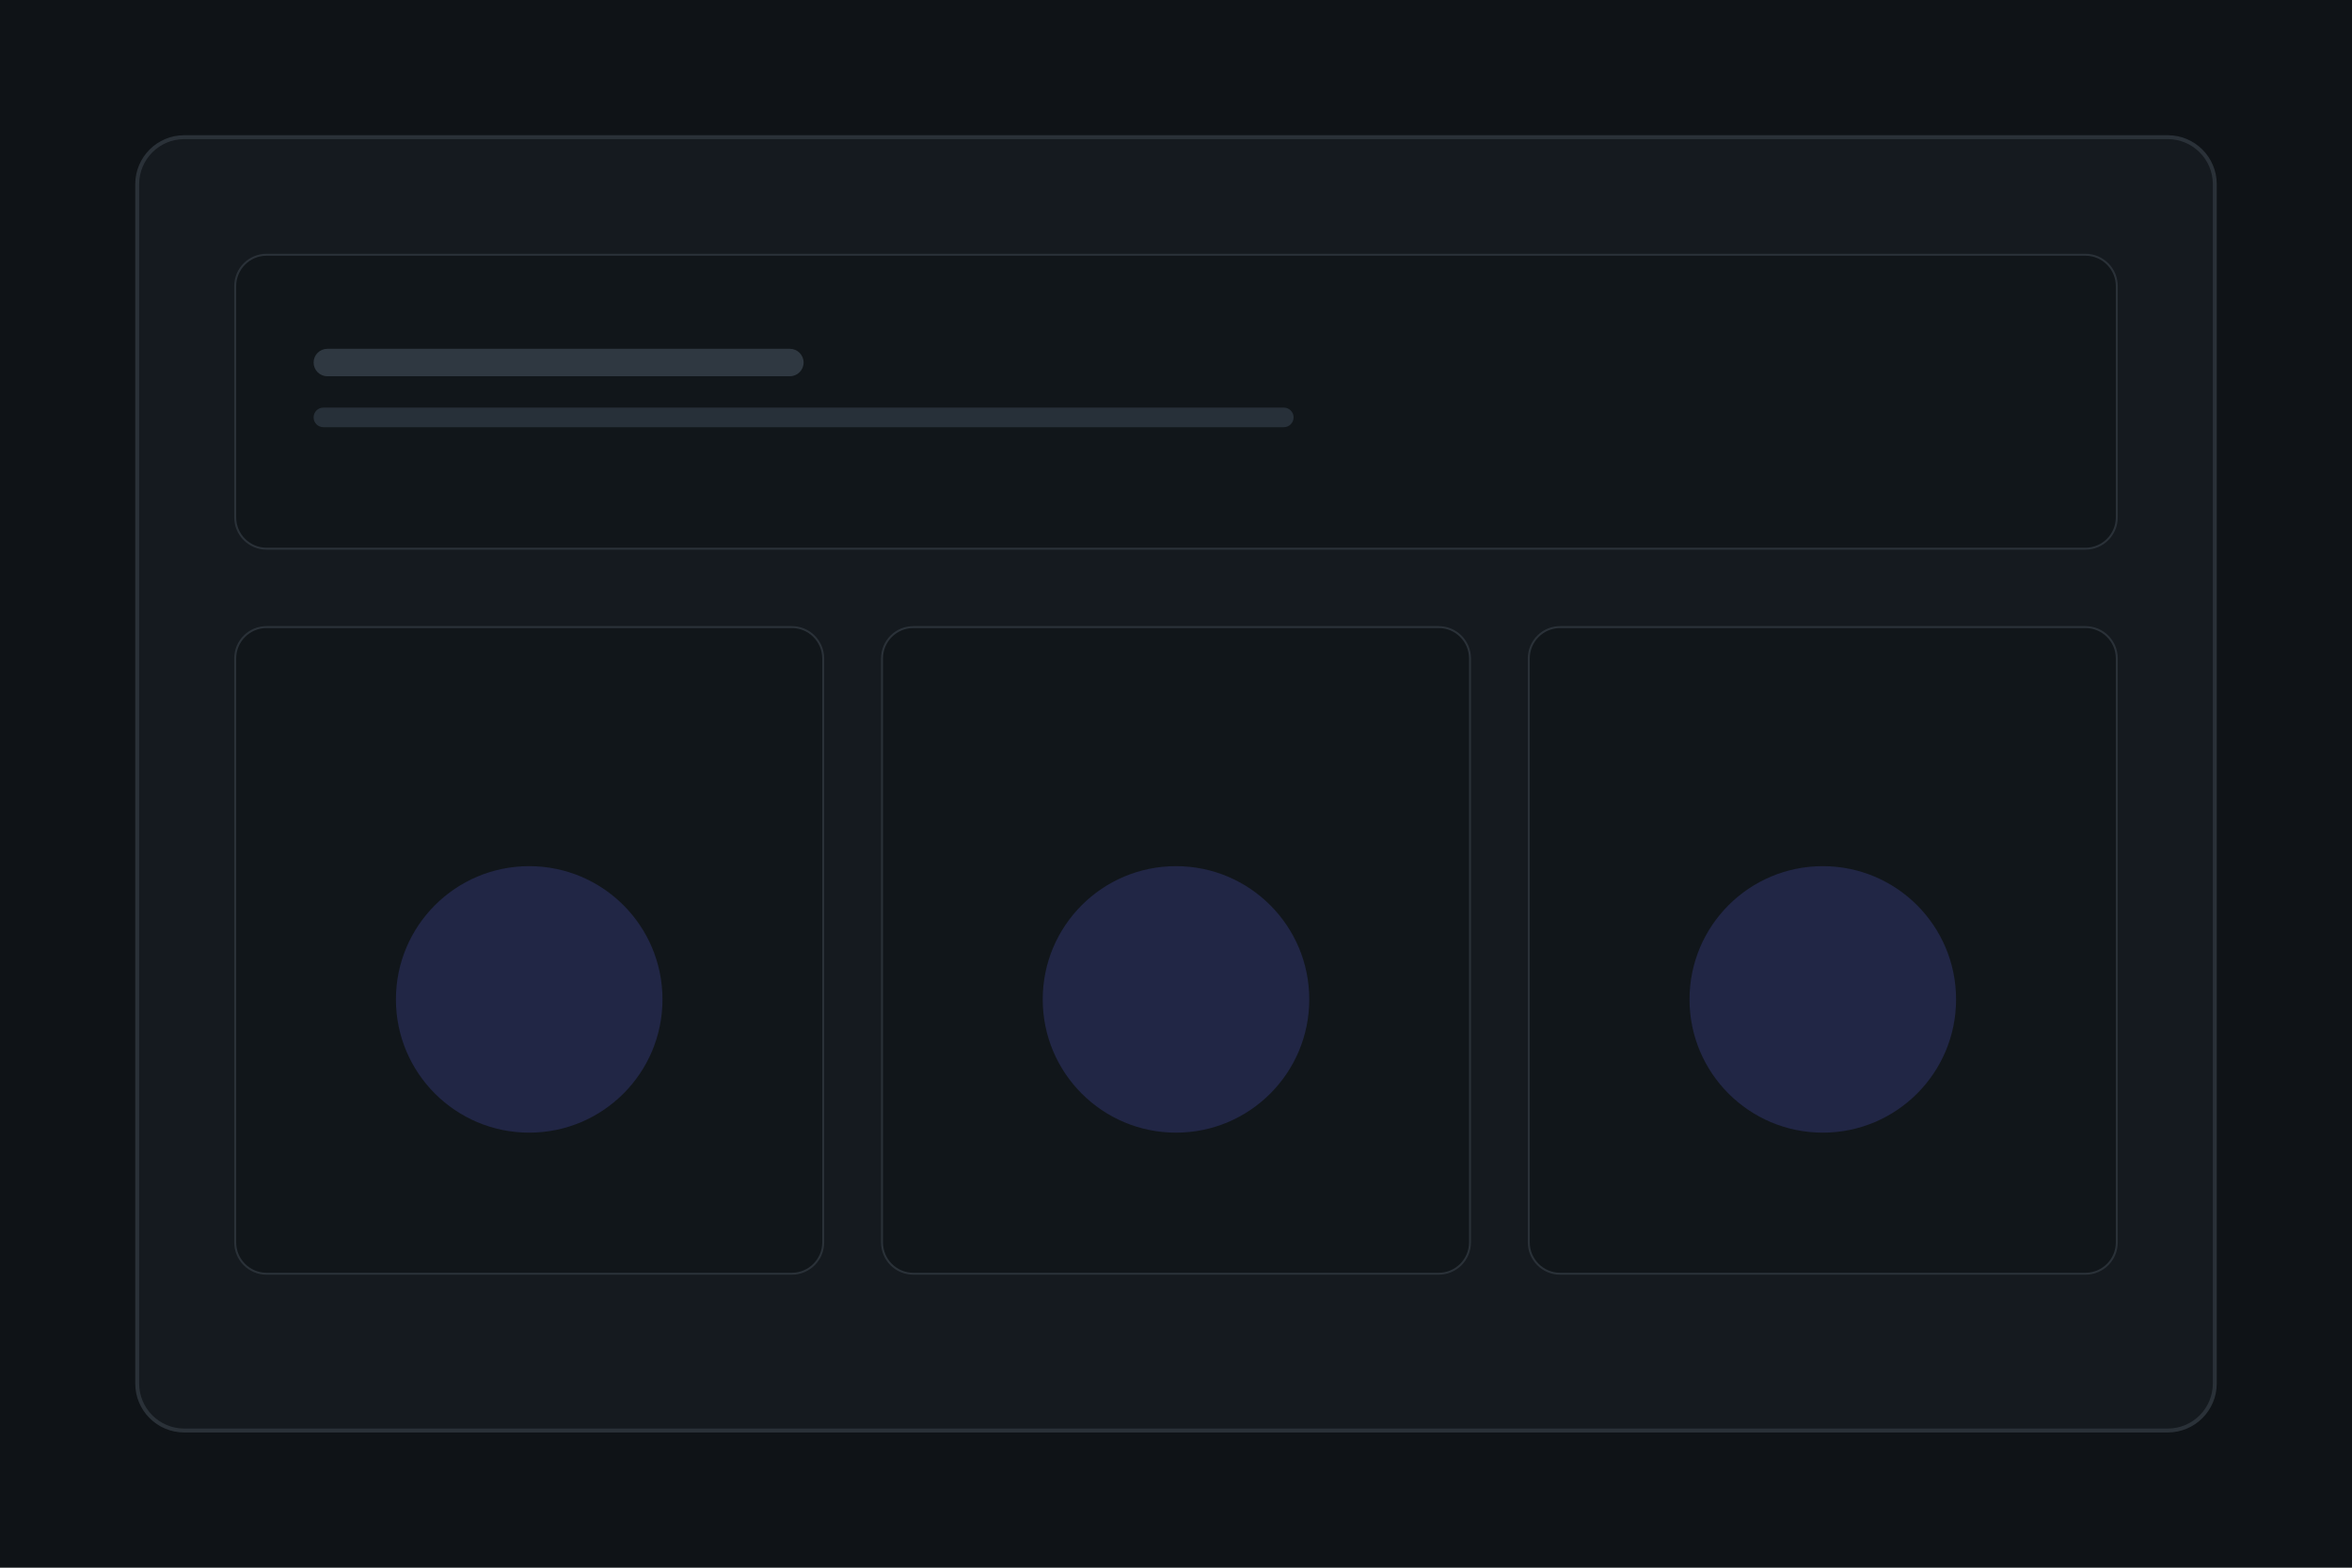
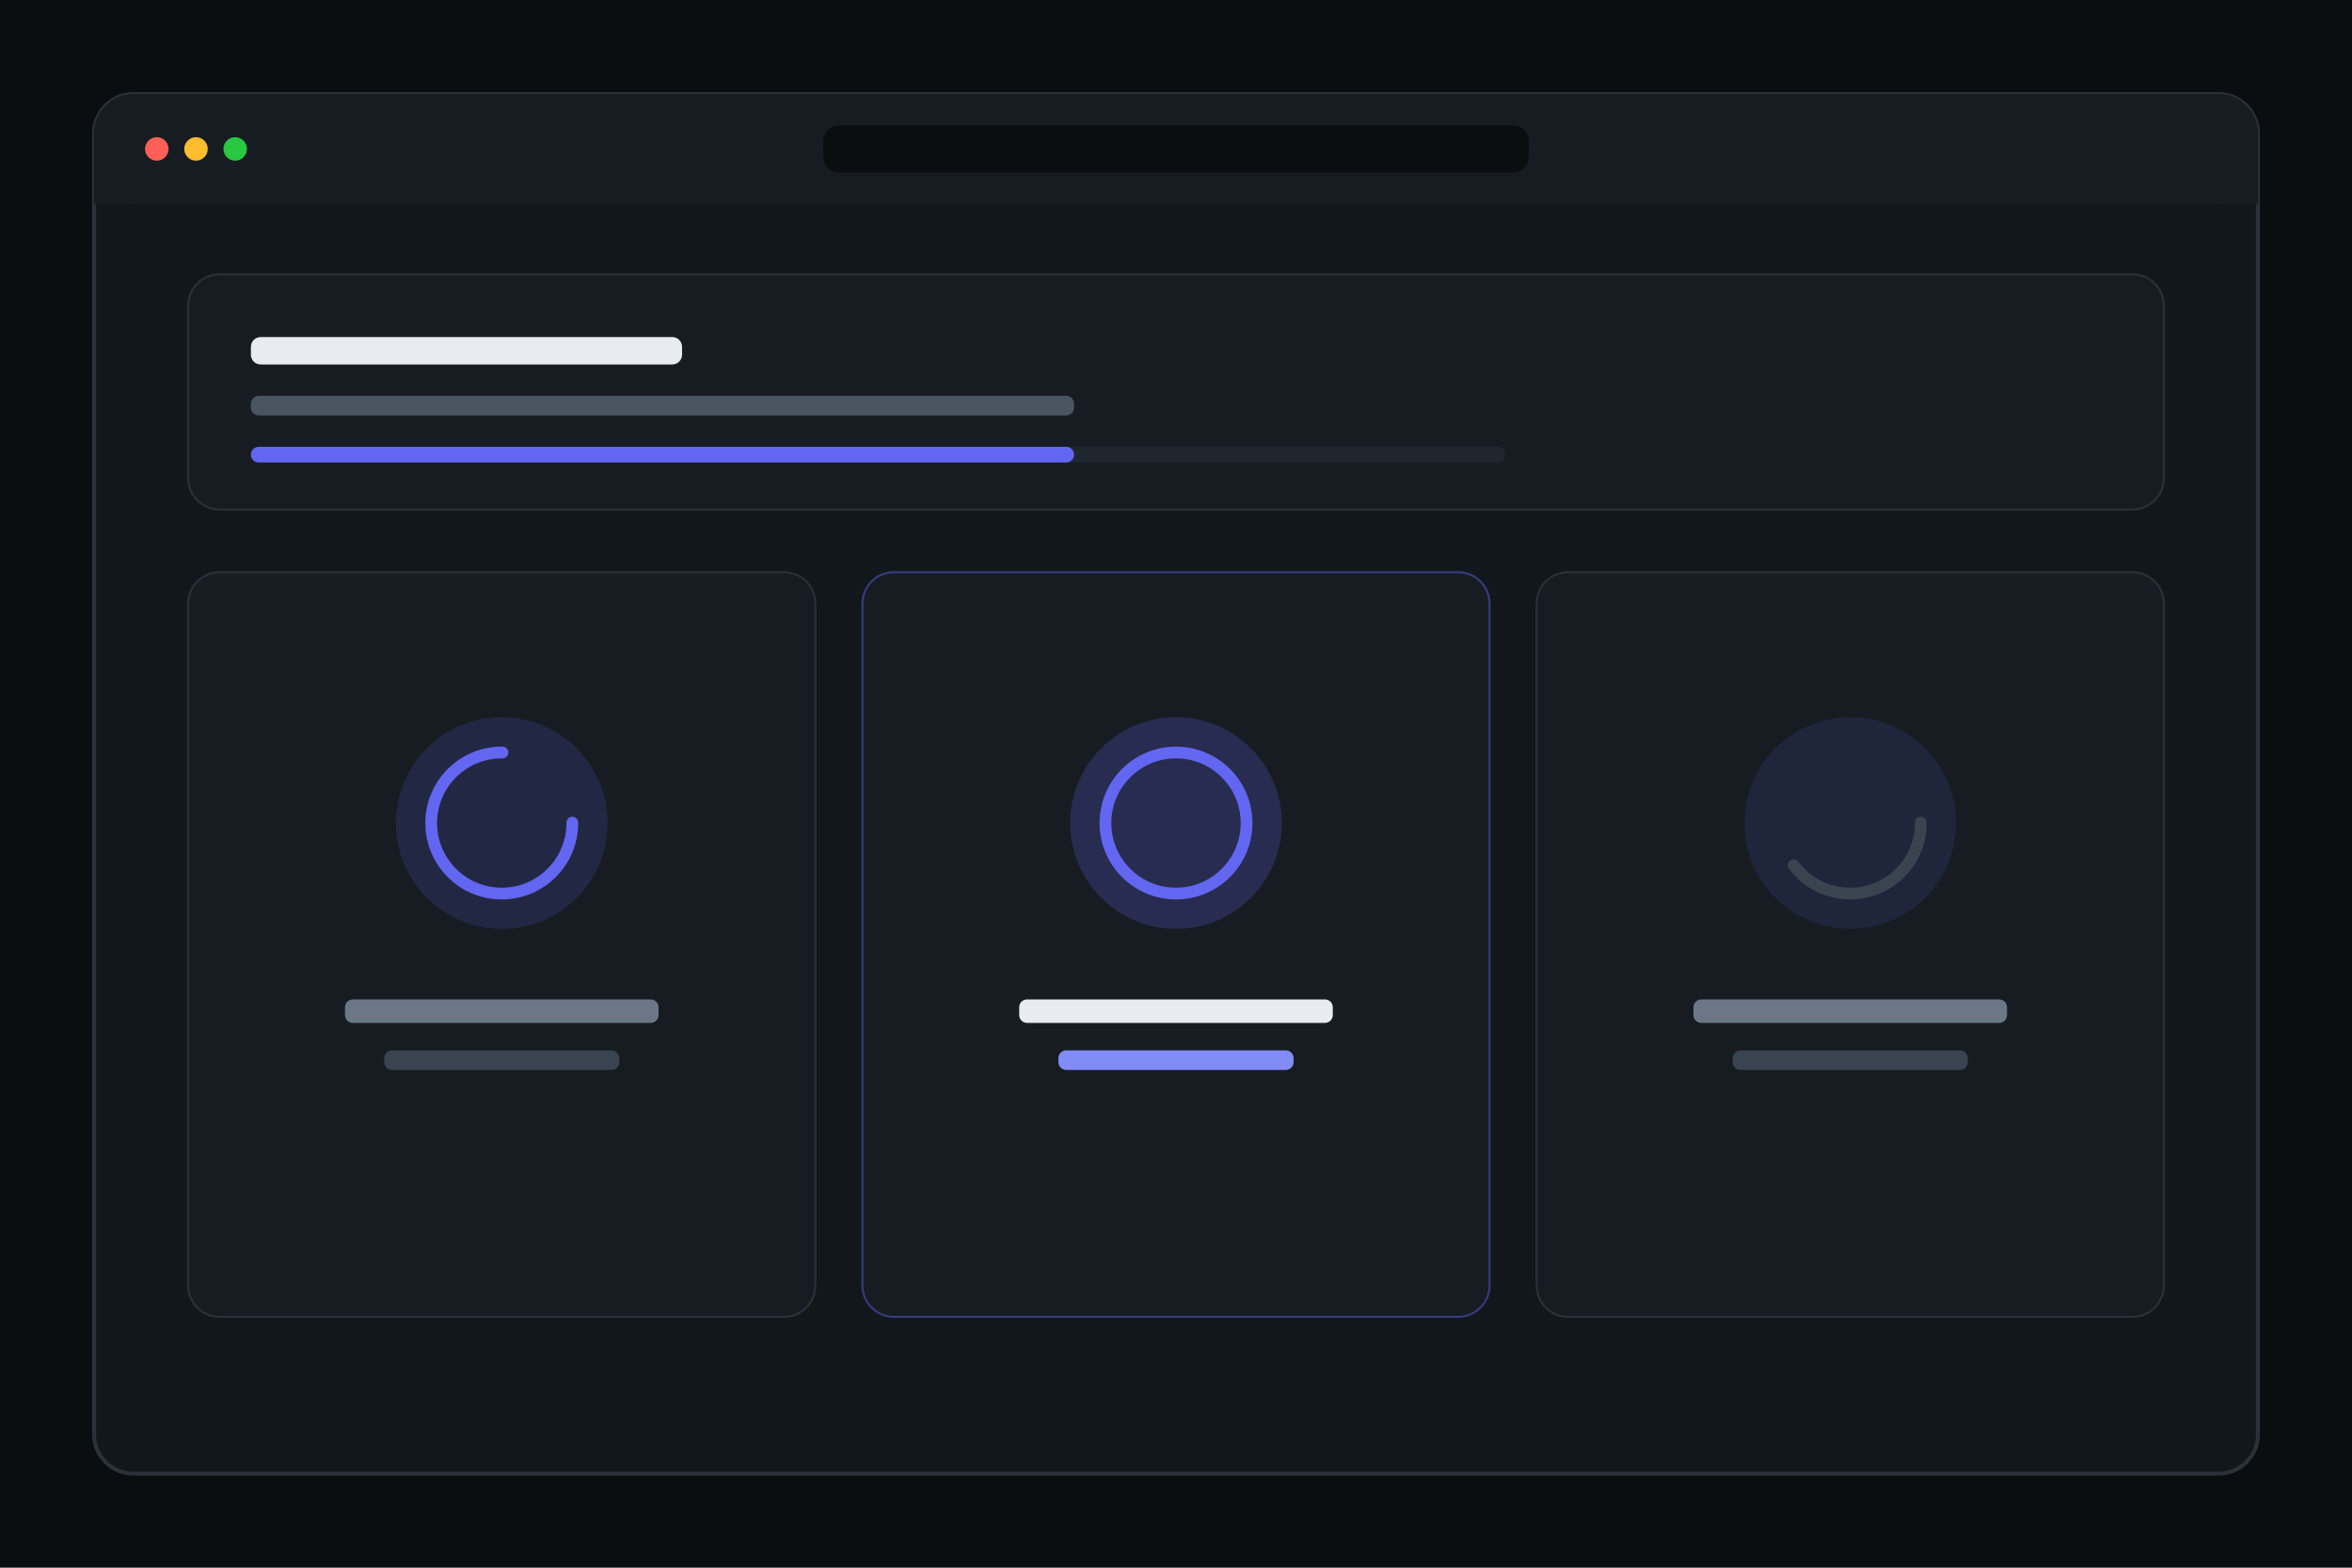
<svg xmlns="http://www.w3.org/2000/svg" width="1200" height="800" viewBox="0 0 1200 800" fill="none">
-   <rect width="1200" height="800" fill="#0F1317" />
-   <rect x="70" y="70" width="1060" height="660" rx="24" fill="#151A1F" stroke="#2A3138" stroke-width="2" />
-   <rect x="120" y="130" width="960" height="150" rx="16" fill="#11161A" stroke="#2A3138" />
-   <rect x="120" y="320" width="300" height="330" rx="16" fill="#11161A" stroke="#2A3138" />
-   <rect x="450" y="320" width="300" height="330" rx="16" fill="#11161A" stroke="#2A3138" />
-   <rect x="780" y="320" width="300" height="330" rx="16" fill="#11161A" stroke="#2A3138" />
-   <rect x="160" y="178" width="250" height="14" rx="7" fill="#2F3841" />
-   <rect x="160" y="208" width="500" height="10" rx="5" fill="#273039" />
-   <circle cx="270" cy="510" r="68" fill="#6366F1" fill-opacity="0.2" />
-   <circle cx="600" cy="510" r="68" fill="#6366F1" fill-opacity="0.2" />
-   <circle cx="930" cy="510" r="68" fill="#6366F1" fill-opacity="0.2" />
+   <rect width="1200" height="800" fill="#0B0E11" />
+   <rect x="48" y="48" width="1104" height="704" rx="20" fill="#12171C" stroke="#2A3138" stroke-width="2" />
+   <rect x="48" y="48" width="1104" height="56" rx="20" fill="#171C22" />
+   <rect x="48" y="84" width="1104" height="20" fill="#171C22" />
+   <circle cx="80" cy="76" r="6" fill="#FF5F57" />
+   <circle cx="100" cy="76" r="6" fill="#FEBC2E" />
+   <circle cx="120" cy="76" r="6" fill="#28C840" />
+   <rect x="420" y="64" width="360" height="24" rx="8" fill="#0B0E11" />
+   <rect x="96" y="140" width="1008" height="120" rx="16" fill="#171C22" stroke="#2A3138" />
+   <rect x="128" y="172" width="220" height="14" rx="5" fill="#E8ECF0" />
+   <rect x="128" y="202" width="420" height="10" rx="4" fill="#4A5561" />
+   <rect x="128" y="228" width="640" height="8" rx="4" fill="#1F262D" />
+   <rect x="128" y="228" width="420" height="8" rx="4" fill="#6366F1" />
+   <rect x="96" y="292" width="320" height="380" rx="16" fill="#171C22" stroke="#2A3138" />
+   <circle cx="256" cy="420" r="54" fill="#6366F1" fill-opacity="0.16" />
+   <circle cx="256" cy="420" r="36" stroke="#6366F1" stroke-width="6" stroke-dasharray="170 56" stroke-linecap="round" />
+   <rect x="176" y="510" width="160" height="12" rx="4" fill="#6B7785" />
+   <rect x="196" y="536" width="120" height="10" rx="4" fill="#3A4450" />
+   <rect x="440" y="292" width="320" height="380" rx="16" fill="#171C22" stroke="#6366F1" stroke-opacity="0.45" />
+   <circle cx="600" cy="420" r="54" fill="#6366F1" fill-opacity="0.22" />
+   <circle cx="600" cy="420" r="36" stroke="#6366F1" stroke-width="6" />
+   <rect x="520" y="510" width="160" height="12" rx="4" fill="#E8ECF0" />
+   <rect x="540" y="536" width="120" height="10" rx="4" fill="#818CF8" />
+   <rect x="784" y="292" width="320" height="380" rx="16" fill="#171C22" stroke="#2A3138" />
+   <circle cx="944" cy="420" r="54" fill="#6366F1" fill-opacity="0.12" />
+   <circle cx="944" cy="420" r="36" stroke="#3A4450" stroke-width="6" stroke-dasharray="90 136" stroke-linecap="round" />
+   <rect x="864" y="510" width="160" height="12" rx="4" fill="#6B7785" />
+   <rect x="884" y="536" width="120" height="10" rx="4" fill="#3A4450" />
</svg>
